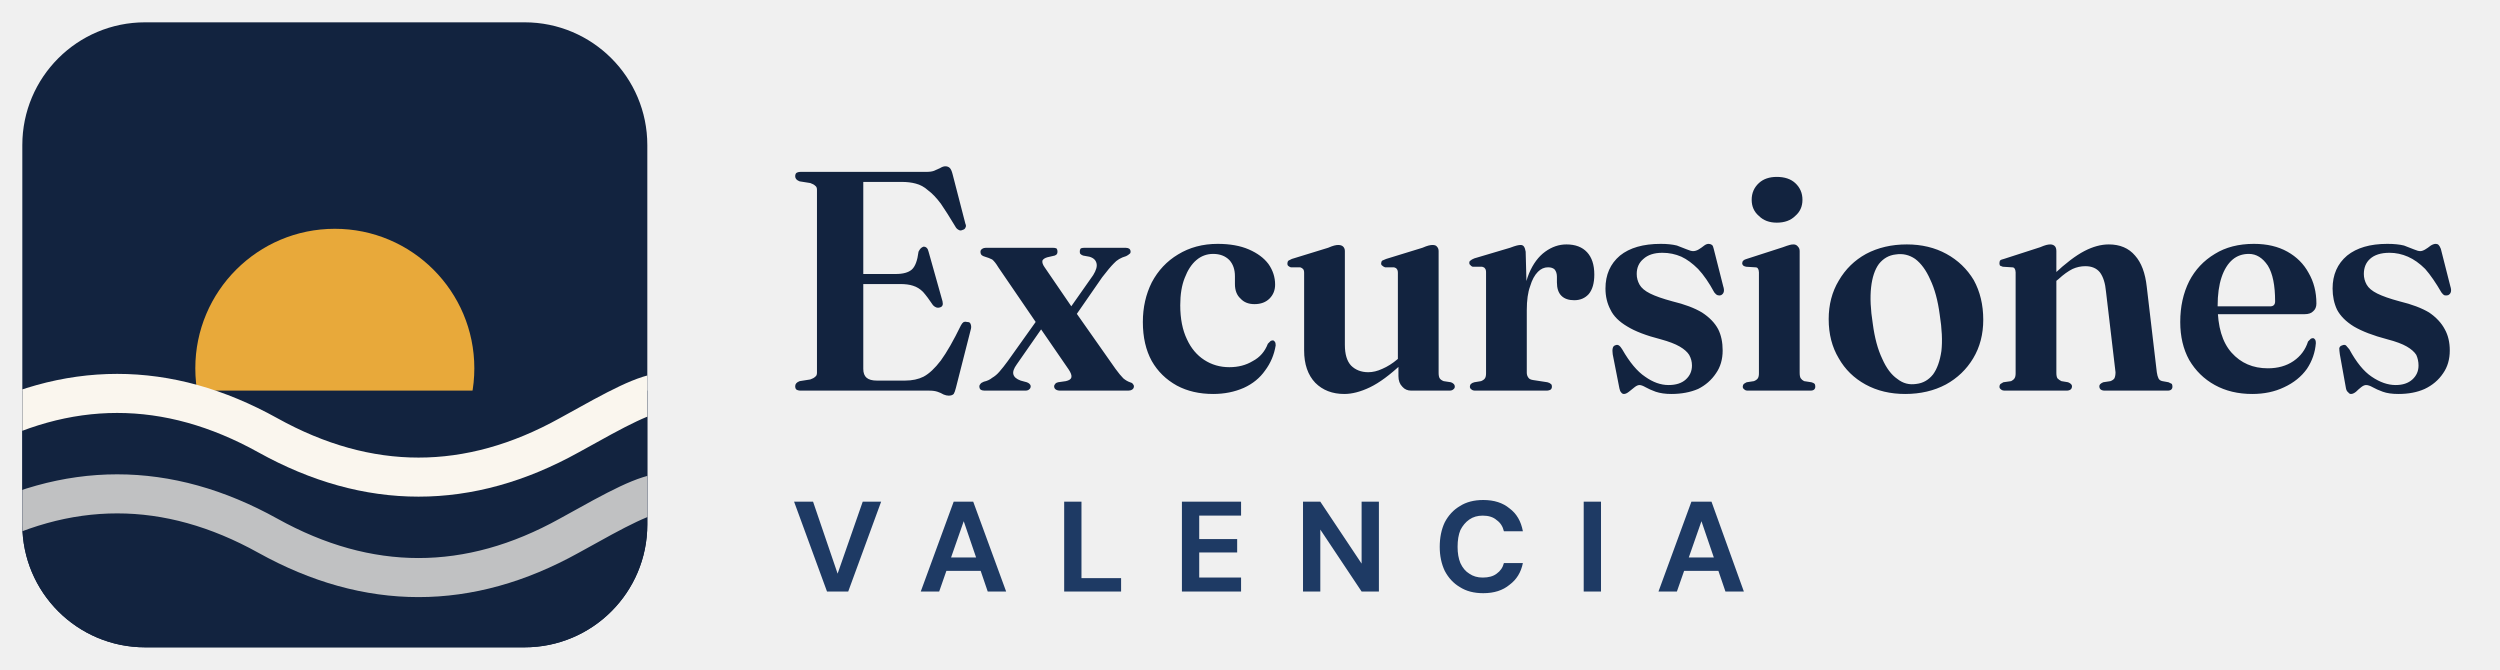
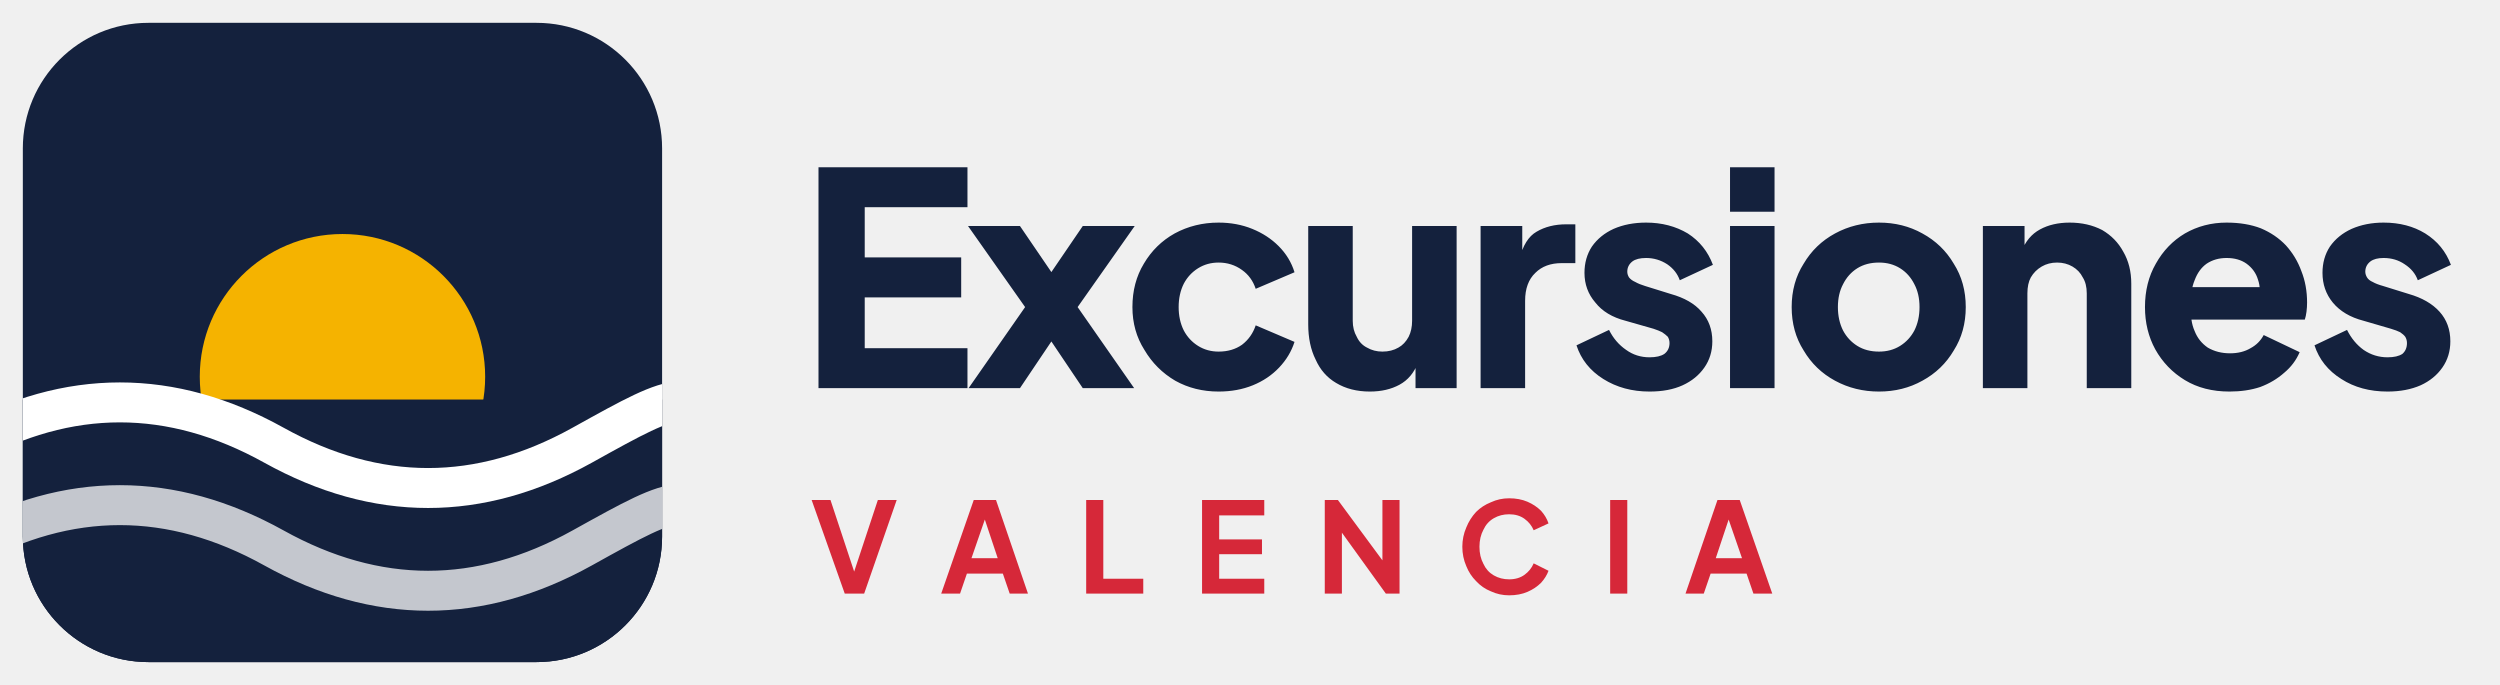
- <svg xmlns="http://www.w3.org/2000/svg" viewBox="0 0 448 120" width="448" height="120" role="img" aria-label="Excursiones Valencia">
+ <svg xmlns="http://www.w3.org/2000/svg" viewBox="0 0 438 120" width="438" height="120" role="img" aria-label="Excursiones Valencia">
  <defs>
    <clipPath id="sello-c">
      <rect x="4" y="4" width="112" height="112" rx="22" />
    </clipPath>
  </defs>
-   <rect x="4" y="4" width="112" height="112" rx="22" fill="#12233F" />
+   <rect x="4" y="4" width="112" height="112" rx="22" fill="#14213D" />
  <g clip-path="url(#sello-c)">
-     <circle cx="60" cy="66" r="25" fill="#E8A93A" />
-     <rect x="0" y="70" width="120" height="50" fill="#12233F" />
-     <path d="M-6 78 C 12 68, 30 68, 48 78 S 84 88, 102 78 S 120 68, 132 76" fill="none" stroke="#FAF6EE" stroke-width="7" stroke-linecap="round" />
-     <path d="M-6 96 C 12 86, 30 86, 48 96 S 84 106, 102 96 S 120 86, 132 94" fill="none" stroke="#FAF6EE" stroke-width="7" stroke-linecap="round" opacity="0.75" />
+     <circle cx="60" cy="66" r="25" fill="#F5B300" />
+     <rect x="0" y="70" width="120" height="50" fill="#14213D" />
+     <path d="M-6 78 C 12 68, 30 68, 48 78 S 84 88, 102 78 S 120 68, 132 76" fill="none" stroke="#FFFFFF" stroke-width="7" stroke-linecap="round" />
+     <path d="M-6 96 C 12 86, 30 86, 48 96 S 84 106, 102 96 S 120 86, 132 94" fill="none" stroke="#FFFFFF" stroke-width="7" stroke-linecap="round" opacity="0.75" />
  </g>
-   <path d="M152.3 50.9L152.3 49.1L160.5 49.1Q162.5 49.1 163.4 48.3Q164.3 47.5 164.6 45.1L164.6 45.1Q164.8 44.7 165.0 44.5Q165.2 44.3 165.5 44.2L165.5 44.2Q166.2 44.2 166.4 45.1L166.4 45.1L168.9 54.0Q169.0 54.5 168.9 54.7Q168.8 55.0 168.4 55.1L168.4 55.1Q168.1 55.2 167.8 55.1Q167.5 55.0 167.2 54.7L167.2 54.7Q166.2 53.2 165.4 52.3Q164.6 51.5 163.6 51.2Q162.7 50.9 161.3 50.9L161.3 50.9L152.3 50.9ZM142.5 31.6L142.5 31.6Q142.5 31.2 142.7 31.0Q143.0 30.8 143.5 30.8L143.5 30.8L166.0 30.8Q166.9 30.8 167.4 30.6Q168.0 30.3 168.5 30.1Q169.0 29.8 169.4 29.8L169.4 29.8Q169.9 29.8 170.2 30.1Q170.5 30.4 170.7 31.2L170.7 31.2L173.0 40.1Q173.2 40.5 173.0 40.8Q172.9 41.1 172.5 41.2L172.5 41.2Q172.1 41.4 171.8 41.2Q171.4 41.0 171.2 40.6L171.2 40.6Q169.7 38.1 168.6 36.5Q167.4 34.9 166.3 34.1Q165.3 33.2 164.1 32.9Q163.0 32.6 161.6 32.6L161.6 32.6L154.7 32.6L154.7 66.1Q154.7 67.2 155.3 67.7Q155.9 68.2 157.1 68.2L157.1 68.2L162.2 68.2Q164.1 68.2 165.5 67.5Q167.0 66.7 168.6 64.6Q170.2 62.4 172.2 58.3L172.2 58.3Q172.4 57.9 172.7 57.7Q173.0 57.6 173.3 57.7L173.3 57.7Q173.8 57.7 173.9 58.0Q174.1 58.4 174.0 58.9L174.0 58.9L171.3 69.5Q171.1 70.3 170.9 70.6Q170.6 70.9 170.0 70.9L170.0 70.9Q169.6 70.9 169.1 70.7Q168.6 70.4 168.0 70.2Q167.4 70 166.5 70L166.5 70L143.5 70Q143.0 70 142.7 69.8Q142.5 69.6 142.5 69.2L142.5 69.2Q142.5 68.6 143.3 68.3L143.3 68.3L145.2 68.0Q145.8 67.8 146.1 67.5Q146.4 67.3 146.4 66.8L146.4 66.8L146.4 34.0Q146.4 33.5 146.1 33.3Q145.8 33.0 145.2 32.8L145.2 32.8L143.3 32.5Q142.5 32.2 142.5 31.6ZM180.6 64.7L186.3 56.7L187.7 57.4L182.2 65.3Q181.4 66.4 181.6 67.1Q181.8 67.8 182.9 68.2L182.9 68.2L184.0 68.5Q184.3 68.6 184.5 68.8Q184.7 69.0 184.7 69.2L184.7 69.2Q184.7 69.6 184.4 69.8Q184.2 70.0 183.7 70.0L183.7 70.0L176.4 70.0Q176.0 70.0 175.7 69.8Q175.5 69.6 175.5 69.2L175.5 69.2Q175.5 69.0 175.7 68.8Q175.8 68.6 176.3 68.4L176.3 68.4Q177.2 68.2 177.8 67.7Q178.5 67.3 179.1 66.6Q179.8 65.8 180.6 64.7L180.6 64.7ZM187.2 47.9L187.2 47.9L192.6 55.8L192.8 56.0L199.9 66.1Q200.7 67.2 201.3 67.8Q201.9 68.3 202.5 68.5L202.5 68.5Q202.9 68.6 203.0 68.8Q203.2 69.0 203.2 69.2L203.2 69.2Q203.2 69.6 202.9 69.8Q202.6 70 202.2 70L202.2 70L190.0 70Q189.5 70 189.2 69.8Q188.9 69.6 188.9 69.2L188.9 69.2Q188.9 69.0 189.1 68.8Q189.2 68.6 189.6 68.5L189.6 68.5L191.0 68.3Q191.9 68.1 192.0 67.6Q192.1 67.1 191.5 66.2L191.5 66.2L186.0 58.2L185.8 58.0L178.9 47.9Q178.3 46.9 177.8 46.5Q177.2 46.2 176.5 46.0L176.5 46.0Q176.1 45.9 175.9 45.7Q175.7 45.5 175.7 45.1L175.7 45.1Q175.7 44.8 176.0 44.6Q176.3 44.4 176.7 44.4L176.7 44.4L188.6 44.4Q189 44.4 189.3 44.5Q189.5 44.7 189.5 45.1L189.5 45.1Q189.5 45.4 189.4 45.5Q189.3 45.7 189.0 45.8L189.0 45.8L187.7 46.1Q187.0 46.3 186.8 46.7Q186.7 47.2 187.2 47.9ZM197.5 49.7L192.1 57.5L190.7 56.7L195.9 49.3Q196.7 48.0 196.5 47.2Q196.3 46.3 195.2 46.0L195.2 46.0L194.1 45.8Q193.8 45.7 193.6 45.5Q193.5 45.4 193.5 45.1L193.5 45.1Q193.5 44.7 193.7 44.5Q194.0 44.4 194.4 44.4L194.4 44.4L201.7 44.4Q202.1 44.4 202.4 44.6Q202.6 44.8 202.6 45.1L202.6 45.1Q202.6 45.4 202.4 45.5Q202.2 45.7 201.8 45.9L201.8 45.9Q200.4 46.3 199.6 47.2Q198.8 48.0 197.5 49.7L197.5 49.7ZM228.5 51.0L228.5 51.0Q228.5 52.5 227.5 53.5Q226.5 54.5 224.8 54.5L224.8 54.5Q223.2 54.5 222.3 53.5Q221.3 52.6 221.3 50.9L221.3 50.9L221.3 49.5Q221.3 47.7 220.3 46.6Q219.2 45.5 217.4 45.5L217.4 45.5Q215.7 45.5 214.4 46.6Q213.1 47.7 212.3 49.8Q211.5 51.8 211.5 54.7L211.5 54.7Q211.5 58.3 212.7 60.8Q213.8 63.2 215.8 64.5Q217.8 65.8 220.3 65.8L220.3 65.8Q222.7 65.8 224.5 64.7Q226.4 63.7 227.2 61.6L227.2 61.6Q227.5 61.3 227.7 61.1Q227.9 61.0 228.1 61.0L228.1 61.0Q228.3 61.0 228.5 61.3Q228.6 61.5 228.6 61.9L228.6 61.9Q228.2 64.4 226.7 66.4Q225.3 68.4 222.9 69.5Q220.4 70.6 217.4 70.6L217.4 70.6Q213.7 70.6 210.9 69.1Q208.0 67.5 206.4 64.7Q204.8 61.8 204.8 57.7L204.8 57.7Q204.8 53.8 206.4 50.6Q208.1 47.4 211.1 45.6Q214.2 43.7 218.2 43.7L218.2 43.7Q221.5 43.7 223.8 44.7Q226.1 45.7 227.3 47.3Q228.5 49.0 228.5 51.0ZM250.6 67.4L250.6 67.4L250.6 65.0L250.5 64.9L250.5 48.9Q250.5 48.4 250.3 48.2Q250.2 48.0 249.8 47.9L249.8 47.9L248.2 47.9Q247.9 47.8 247.7 47.6Q247.5 47.5 247.5 47.2L247.5 47.2Q247.5 46.9 247.7 46.7Q247.9 46.6 248.4 46.4L248.4 46.4L254.9 44.4Q255.6 44.1 256.0 44.0Q256.4 43.9 256.7 43.9L256.7 43.9Q257.3 43.9 257.5 44.2Q257.8 44.5 257.8 45.0L257.8 45.0L257.8 66.8Q257.8 67.5 258.0 67.8Q258.2 68.1 258.7 68.3L258.7 68.3L260.0 68.5Q260.3 68.6 260.5 68.8Q260.7 69.0 260.7 69.3L260.7 69.3Q260.7 69.6 260.4 69.8Q260.2 70 259.7 70L259.7 70L252.9 70Q251.9 70 251.3 69.3Q250.6 68.6 250.6 67.4ZM233.7 62.8L233.7 62.8L233.7 48.9Q233.7 48.4 233.5 48.2Q233.3 48.0 233.0 47.9L233.0 47.9L231.3 47.9Q231 47.8 230.8 47.6Q230.7 47.5 230.7 47.2L230.7 47.2Q230.7 46.9 230.9 46.7Q231.1 46.6 231.5 46.4L231.5 46.4L238 44.4Q238.7 44.1 239.1 44.0Q239.5 43.9 239.8 43.9L239.8 43.9Q240.4 43.9 240.7 44.2Q241.0 44.5 241.0 45.0L241.0 45.0L241.0 61.8Q241.0 64.3 242.1 65.5Q243.3 66.7 245.2 66.7L245.2 66.7Q246.4 66.7 247.7 66.1Q249.1 65.5 250.4 64.4L250.4 64.4L251.5 63.4L252.3 64.3L251.2 65.2Q248.0 68.2 245.5 69.4Q243.0 70.6 240.9 70.6L240.9 70.6Q237.7 70.6 235.7 68.6Q233.7 66.5 233.7 62.8ZM273.6 55.6L272.9 55.6Q272.9 51.7 274.0 49.0Q275.1 46.4 276.9 45.1Q278.7 43.8 280.7 43.8L280.7 43.8Q283.1 43.8 284.4 45.2Q285.7 46.6 285.7 49.2L285.7 49.2Q285.7 51.5 284.7 52.7Q283.7 53.8 282.1 53.8L282.1 53.8Q280.6 53.8 279.8 53.0Q279.0 52.2 279.0 50.6L279.0 50.6L279.0 49.6Q279.0 48.8 278.6 48.3Q278.2 47.9 277.4 47.9L277.4 47.9Q276.4 47.9 275.6 48.7Q274.7 49.6 274.2 51.3Q273.6 52.9 273.6 55.6L273.6 55.6ZM273.4 45.1L273.4 45.1L273.6 52.8L273.6 66.8Q273.6 67.3 273.9 67.7Q274.1 68.0 274.7 68.1L274.7 68.1L277.3 68.5Q277.7 68.6 277.9 68.8Q278.1 68.9 278.1 69.3L278.1 69.3Q278.1 69.6 277.9 69.8Q277.6 70 277.1 70L277.1 70L264.4 70Q263.9 70 263.7 69.8Q263.4 69.6 263.4 69.3L263.4 69.3Q263.4 69.0 263.6 68.8Q263.8 68.6 264.2 68.5L264.2 68.5L265.4 68.3Q265.9 68.1 266.1 67.8Q266.3 67.5 266.3 66.9L266.3 66.9L266.3 48.8Q266.3 48.3 266.1 48.1Q266.0 47.9 265.6 47.8L265.6 47.8L263.9 47.8Q263.6 47.7 263.5 47.5Q263.3 47.4 263.3 47.1L263.3 47.1Q263.3 46.8 263.5 46.7Q263.7 46.5 264.2 46.3L264.2 46.3L270.6 44.4Q271.4 44.1 271.8 44.0Q272.2 43.9 272.5 43.9L272.5 43.9Q272.9 43.9 273.1 44.2Q273.3 44.5 273.4 45.1ZM299.0 69.0L299.0 69.0Q301.0 69.0 302.1 68.0Q303.2 67.0 303.2 65.5L303.2 65.5Q303.2 64.5 302.7 63.6Q302.2 62.8 301.0 62.1Q299.8 61.4 297.6 60.8L297.6 60.8Q293.7 59.8 291.6 58.5Q289.4 57.2 288.6 55.5Q287.7 53.8 287.7 51.7L287.7 51.7Q287.7 48.0 290.3 45.8Q292.9 43.7 297.6 43.7L297.6 43.7Q299.3 43.7 300.5 44.0Q301.6 44.4 302.3 44.7Q303.0 45.0 303.4 45.0L303.4 45.0Q303.9 45.0 304.4 44.7Q304.9 44.4 305.4 44.0Q305.8 43.7 306.2 43.7L306.2 43.7Q306.5 43.7 306.8 43.9Q307.0 44.1 307.1 44.6L307.1 44.6L308.8 51.3Q309.0 51.9 308.9 52.3Q308.8 52.7 308.4 52.9L308.4 52.9Q308.1 53.0 307.8 52.9Q307.5 52.8 307.2 52.4L307.2 52.4Q305.8 49.8 304.3 48.2Q302.8 46.7 301.3 46.0Q299.7 45.3 297.9 45.3L297.9 45.3Q295.7 45.3 294.5 46.4Q293.3 47.4 293.3 49.1L293.3 49.1Q293.3 50.1 293.8 51.0Q294.3 51.9 295.7 52.6Q297.1 53.3 299.7 54.0L299.7 54.0Q303.0 54.8 305.0 56.0Q307.0 57.3 307.9 59.0Q308.7 60.6 308.7 62.8L308.7 62.8Q308.7 65.2 307.5 66.9Q306.3 68.7 304.3 69.7Q302.2 70.6 299.5 70.6L299.5 70.6Q297.9 70.6 296.7 70.2Q295.6 69.8 294.9 69.4Q294.2 69.0 293.8 69.0L293.8 69.0Q293.4 69.0 292.9 69.4Q292.4 69.8 291.9 70.2Q291.4 70.6 291.0 70.6L291.0 70.6Q290.7 70.6 290.5 70.3Q290.3 70.1 290.2 69.6L290.2 69.6L289.0 63.5Q288.9 62.8 289.0 62.4Q289.1 62.0 289.4 61.9L289.4 61.9Q289.8 61.7 290.1 61.9Q290.4 62.1 290.7 62.6L290.7 62.6Q292.7 66.1 294.8 67.5Q296.9 69.0 299.0 69.0ZM322.5 45.0L322.5 45.0L322.5 66.8Q322.5 67.5 322.7 67.8Q322.9 68.1 323.3 68.3L323.3 68.3L324.6 68.5Q325.0 68.6 325.2 68.8Q325.3 69.0 325.3 69.3L325.3 69.3Q325.3 69.6 325.1 69.8Q324.9 70 324.4 70L324.4 70L313.2 70Q312.8 70 312.6 69.8Q312.3 69.6 312.3 69.3L312.3 69.3Q312.3 69.0 312.5 68.8Q312.6 68.7 313.0 68.5L313.0 68.5L314.3 68.3Q314.8 68.1 315.0 67.8Q315.2 67.5 315.2 66.9L315.2 66.9L315.2 48.8Q315.2 48.4 315.0 48.1Q314.9 47.9 314.5 47.9L314.5 47.9L312.9 47.8Q312.5 47.7 312.4 47.6Q312.2 47.4 312.2 47.2L312.2 47.2Q312.2 46.9 312.4 46.7Q312.6 46.5 313.0 46.4L313.0 46.4L319.5 44.3Q320.3 44.0 320.7 43.9Q321.0 43.8 321.4 43.8L321.4 43.8Q321.9 43.8 322.2 44.2Q322.5 44.5 322.5 45.0ZM318.4 39.9L318.4 39.9Q316.4 39.9 315.2 38.7Q313.9 37.6 313.9 35.8L313.9 35.8Q313.9 34.0 315.2 32.8Q316.4 31.7 318.4 31.7L318.4 31.7Q320.5 31.7 321.7 32.8Q323.0 34.0 323.0 35.8L323.0 35.8Q323.0 37.6 321.7 38.7Q320.5 39.9 318.4 39.9ZM341.7 43.8L341.7 43.8Q345.7 43.8 348.8 45.5Q351.9 47.2 353.7 50.2Q355.4 53.3 355.4 57.3L355.4 57.3Q355.4 61.2 353.6 64.2Q351.8 67.2 348.7 68.9Q345.5 70.6 341.4 70.6L341.4 70.6Q337.4 70.6 334.3 68.9Q331.2 67.2 329.5 64.2Q327.7 61.2 327.7 57.2L327.7 57.2Q327.7 53.3 329.5 50.3Q331.3 47.2 334.4 45.5Q337.6 43.8 341.7 43.8ZM343.4 68.8L343.4 68.8Q345.2 68.6 346.4 67.1Q347.5 65.6 347.9 62.9Q348.2 60.2 347.6 56.4L347.6 56.4Q347.1 52.6 345.9 50.1Q344.8 47.6 343.2 46.4Q341.6 45.3 339.7 45.6L339.7 45.6Q337.9 45.8 336.7 47.3Q335.6 48.8 335.3 51.5Q335.0 54.2 335.6 58.0L335.6 58.0Q336.1 61.8 337.3 64.3Q338.4 66.8 340.0 67.9Q341.5 69.1 343.4 68.8ZM368.5 45.0L368.5 45.0L368.5 66.8Q368.5 67.5 368.7 67.8Q369.0 68.1 369.4 68.3L369.4 68.3L370.6 68.5Q371.3 68.8 371.3 69.2L371.3 69.2Q371.3 70 370.3 70L370.3 70L359.3 70Q358.8 70 358.6 69.8Q358.3 69.6 358.3 69.3L358.3 69.3Q358.3 69.0 358.5 68.8Q358.7 68.7 359.0 68.5L359.0 68.5L360.4 68.3Q360.8 68.1 361.0 67.8Q361.2 67.5 361.2 66.9L361.2 66.9L361.2 48.8Q361.2 48.4 361.0 48.1Q360.9 47.9 360.5 47.9L360.5 47.9L358.9 47.8Q358.6 47.7 358.4 47.6Q358.3 47.4 358.3 47.2L358.3 47.2Q358.3 46.9 358.4 46.7Q358.6 46.5 359.1 46.4L359.1 46.4L365.6 44.3Q366.3 44.0 366.7 43.9Q367.1 43.8 367.4 43.8L367.4 43.8Q368.0 43.8 368.3 44.2Q368.5 44.5 368.5 45.0ZM368.9 50.0L367.8 50.9L367.0 50.0L368.1 49.1Q371.2 46.2 373.5 45.0Q375.8 43.8 377.9 43.8L377.9 43.8Q380.9 43.8 382.6 45.8Q384.3 47.7 384.7 51.4L384.7 51.4L386.5 66.7Q386.6 67.4 386.8 67.8Q387.0 68.2 387.5 68.3L387.5 68.3L388.6 68.5Q389.0 68.7 389.2 68.8Q389.3 69.0 389.3 69.3L389.3 69.3Q389.3 69.6 389.1 69.8Q388.9 70 388.4 70L388.4 70L377.2 70Q376.2 70 376.2 69.2L376.2 69.2Q376.2 68.8 376.9 68.5L376.9 68.5L378.2 68.3Q378.7 68.1 378.9 67.8Q379.1 67.4 379.1 66.7L379.1 66.7L377.4 52.3Q377.2 50.0 376.3 48.8Q375.4 47.7 373.7 47.7L373.7 47.7Q372.5 47.7 371.4 48.2Q370.2 48.8 368.9 50.0L368.9 50.0ZM415.1 54.4L415.1 54.4Q415.1 55.3 414.5 55.8Q414.0 56.3 413.0 56.3L413.0 56.3L395.6 56.3L395.6 54.9L406.8 54.9Q407.7 54.9 407.7 54.0L407.7 54.0Q407.7 49.7 406.4 47.6Q405.0 45.5 403.0 45.5L403.0 45.5Q401.3 45.5 400.1 46.5Q398.8 47.6 398.1 49.7Q397.4 51.8 397.4 54.8L397.4 54.8Q397.4 60.4 399.9 63.2Q402.4 66.0 406.4 66.0L406.4 66.0Q409.1 66.0 411.0 64.7Q412.9 63.4 413.6 61.2L413.6 61.2Q413.9 60.9 414.1 60.7Q414.3 60.6 414.5 60.6L414.5 60.6Q414.7 60.6 414.9 60.9Q415.0 61.1 415.0 61.5L415.0 61.5Q414.8 64.0 413.4 66.1Q411.9 68.2 409.3 69.4Q406.8 70.6 403.6 70.6L403.6 70.6Q399.8 70.6 396.9 69.0Q394.0 67.4 392.3 64.5Q390.7 61.6 390.7 57.7L390.7 57.7Q390.7 53.6 392.3 50.4Q393.9 47.3 396.9 45.5Q399.8 43.7 403.9 43.7L403.9 43.7Q407.4 43.7 409.9 45.1Q412.4 46.5 413.7 48.9Q415.1 51.3 415.1 54.4ZM429.3 69.0L429.3 69.0Q431.2 69.0 432.3 68.0Q433.4 67.0 433.4 65.5L433.4 65.5Q433.4 64.5 433.0 63.6Q432.5 62.8 431.3 62.1Q430.1 61.4 427.8 60.8L427.8 60.8Q424.0 59.8 421.8 58.5Q419.7 57.2 418.8 55.5Q418.0 53.8 418.0 51.7L418.0 51.7Q418.0 48.0 420.6 45.8Q423.2 43.7 427.8 43.7L427.8 43.7Q429.6 43.7 430.8 44.0Q431.9 44.4 432.6 44.7Q433.3 45.0 433.7 45.0L433.7 45.0Q434.1 45.0 434.6 44.7Q435.1 44.4 435.6 44.0Q436.1 43.7 436.5 43.7L436.5 43.7Q436.8 43.7 437.0 43.9Q437.2 44.1 437.4 44.6L437.4 44.6L439.1 51.3Q439.3 51.9 439.2 52.3Q439.1 52.7 438.7 52.9L438.7 52.9Q438.3 53.0 438.0 52.9Q437.8 52.8 437.5 52.4L437.5 52.4Q436.0 49.8 434.6 48.2Q433.1 46.7 431.5 46.0Q429.9 45.3 428.2 45.3L428.2 45.3Q425.9 45.3 424.7 46.4Q423.6 47.4 423.6 49.1L423.6 49.1Q423.6 50.1 424.1 51.0Q424.6 51.9 426.0 52.6Q427.4 53.3 430.0 54.0L430.0 54.0Q433.3 54.8 435.3 56.0Q437.2 57.3 438.1 59.0Q439.0 60.6 439.0 62.8L439.0 62.8Q439.0 65.2 437.8 66.9Q436.6 68.7 434.5 69.7Q432.5 70.6 429.8 70.6L429.8 70.6Q428.1 70.6 427.0 70.2Q425.9 69.8 425.2 69.4Q424.5 69.0 424.0 69.0L424.0 69.0Q423.6 69.0 423.1 69.4Q422.6 69.8 422.2 70.2Q421.7 70.6 421.3 70.6L421.3 70.6Q421.0 70.6 420.8 70.3Q420.5 70.1 420.4 69.6L420.4 69.6L419.3 63.5Q419.2 62.8 419.2 62.4Q419.3 62.0 419.7 61.9L419.7 61.9Q420.1 61.7 420.4 61.9Q420.6 62.1 421.0 62.6L421.0 62.6Q422.9 66.1 425.0 67.5Q427.2 69.0 429.3 69.0Z" fill="#12233F" />
-   <path d="M152.0 106L148.2 106L142.3 89.9L145.7 89.9L150.1 102.8L150.1 102.8L154.6 89.9L157.9 89.9L152.0 106ZM168.3 106L165.0 106L170.9 89.9L174.4 89.9L180.3 106L177.0 106L172.7 93.4L172.7 93.4L168.3 106ZM177.4 102.3L167.6 102.3L168.4 99.9L176.6 99.9L177.4 102.3ZM200.9 106L190.7 106L190.7 89.9L193.8 89.9L193.8 103.6L200.9 103.6L200.9 106ZM222.4 106L211.8 106L211.8 89.9L222.4 89.9L222.4 92.4L214.9 92.4L214.9 96.6L221.7 96.6L221.7 99.0L214.9 99.0L214.9 103.5L222.4 103.5L222.4 106ZM236.6 106L233.5 106L233.5 89.9L236.6 89.9L244.0 101.0L244.0 101.0L244.0 89.9L247.1 89.9L247.1 106L244.0 106L236.6 94.9L236.6 94.9L236.6 106ZM265.8 106.3L265.8 106.3Q263.3 106.3 261.6 105.2Q259.9 104.2 258.9 102.3Q258.0 100.4 258.0 98.0L258.0 98.0Q258.0 95.5 258.9 93.6Q259.9 91.7 261.6 90.7Q263.3 89.6 265.8 89.6L265.8 89.6Q268.7 89.6 270.5 91.1Q272.4 92.5 272.9 95.2L272.9 95.2L269.5 95.2Q269.2 93.9 268.2 93.2Q267.3 92.4 265.7 92.4L265.7 92.4Q264.3 92.4 263.3 93.1Q262.3 93.8 261.7 95.0Q261.2 96.2 261.2 98.0L261.2 98.0Q261.2 99.7 261.7 100.9Q262.3 102.2 263.3 102.8Q264.3 103.5 265.7 103.5L265.7 103.5Q267.3 103.5 268.2 102.8Q269.2 102.1 269.5 100.9L269.5 100.9L272.9 100.9Q272.4 103.4 270.5 104.8Q268.7 106.3 265.8 106.3ZM286.9 106L283.8 106L283.8 89.9L286.9 89.9L286.9 106ZM300.5 106L297.2 106L303.1 89.9L306.7 89.9L312.5 106L309.2 106L304.9 93.4L304.9 93.4L300.5 106ZM309.7 102.3L299.8 102.3L300.7 99.9L308.9 99.9L309.7 102.3Z" fill="#1E3A64" />
+   <path d="M169.5 68L143.4 68L143.4 29.3L169.5 29.3L169.5 36.3L151.5 36.3L151.5 45.1L168.4 45.1L168.4 52.1L151.5 52.1L151.5 61.0L169.5 61.0L169.5 68ZM178.7 68L169.7 68L179.6 53.8L169.6 39.6L178.7 39.6L186.2 50.6L182.2 50.6L189.7 39.6L198.8 39.6L188.8 53.8L198.7 68L189.7 68L182.3 57.0L186.1 57.0L178.7 68ZM213.5 68.6L213.5 68.6Q209.3 68.6 205.9 66.7Q202.5 64.7 200.5 61.3Q198.4 58.0 198.4 53.8L198.4 53.8Q198.4 49.5 200.4 46.2Q202.4 42.8 205.8 40.9Q209.3 39.0 213.5 39.0L213.5 39.0Q216.7 39.0 219.4 40.1Q222.1 41.2 224.0 43.1Q226.0 45.1 226.8 47.7L226.8 47.7L220.0 50.6Q219.3 48.5 217.6 47.3Q215.8 46.0 213.5 46.0L213.5 46.0Q211.5 46.0 209.9 47.0Q208.3 48.0 207.4 49.7Q206.5 51.5 206.5 53.8L206.5 53.8Q206.5 56.1 207.4 57.9Q208.3 59.6 209.9 60.6Q211.5 61.6 213.5 61.6L213.5 61.6Q215.9 61.6 217.6 60.4Q219.3 59.1 220.0 57.0L220.0 57.0L226.8 59.9Q226.0 62.4 224.1 64.4Q222.2 66.4 219.5 67.5Q216.8 68.6 213.5 68.6ZM240.0 68.6L240.0 68.6Q236.6 68.6 234.1 67.1Q231.7 65.7 230.5 63.0Q229.2 60.4 229.2 56.8L229.2 56.8L229.2 39.6L237.0 39.6L237.0 56.2Q237.0 57.8 237.7 59.0Q238.3 60.3 239.5 60.9Q240.7 61.6 242.2 61.6L242.2 61.6Q243.8 61.6 245.0 60.9Q246.1 60.3 246.8 59.0Q247.4 57.8 247.4 56.2L247.4 56.2L247.4 39.6L255.2 39.6L255.2 68L248.0 68L248.0 62.4L248.4 63.6Q247.4 66.2 245.2 67.4Q243.0 68.6 240.0 68.6ZM267.2 68L259.4 68L259.4 39.6L266.7 39.6L266.7 46.4L266.2 45.4Q267.1 41.8 269.2 40.6Q271.4 39.3 274.4 39.3L274.4 39.3L276.0 39.3L276.0 46.1L273.6 46.1Q270.7 46.1 269.0 47.8Q267.2 49.5 267.2 52.7L267.2 52.7L267.2 68ZM289.0 68.6L289.0 68.6Q284.4 68.6 280.9 66.4Q277.4 64.2 276.2 60.5L276.2 60.5L281.9 57.8Q283.0 60.0 284.9 61.3Q286.7 62.6 289.0 62.6L289.0 62.6Q290.7 62.6 291.6 62.0Q292.5 61.3 292.5 60.1L292.5 60.1Q292.5 59.5 292.2 59.0Q291.8 58.6 291.2 58.2Q290.6 57.9 289.7 57.6L289.7 57.6L284.8 56.2Q281.3 55.3 279.5 53.0Q277.6 50.8 277.6 47.8L277.6 47.8Q277.6 45.2 278.9 43.2Q280.3 41.2 282.7 40.1Q285.2 39.0 288.4 39.0L288.4 39.0Q292.5 39.0 295.7 40.9Q298.8 42.9 300.1 46.4L300.1 46.4L294.3 49.1Q293.7 47.4 292.1 46.3Q290.4 45.2 288.4 45.2L288.4 45.2Q286.8 45.2 286.0 45.8Q285.1 46.5 285.1 47.6L285.1 47.6Q285.1 48.1 285.4 48.6Q285.8 49.1 286.5 49.4Q287.2 49.8 288.2 50.1L288.2 50.1L292.7 51.5Q296.3 52.5 298.1 54.6Q300.0 56.7 300.0 59.8L300.0 59.8Q300.0 62.4 298.6 64.4Q297.2 66.4 294.8 67.5Q292.4 68.6 289.0 68.6ZM310.9 68L303.1 68L303.1 39.6L310.9 39.6L310.9 68ZM310.9 37.1L303.1 37.1L303.1 29.3L310.9 29.3L310.9 37.1ZM329.2 68.6L329.2 68.6Q325.0 68.6 321.5 66.7Q318.0 64.8 316.0 61.4Q313.9 58.1 313.9 53.8L313.9 53.8Q313.9 49.5 316.0 46.2Q318.0 42.8 321.5 40.9Q325.0 39.0 329.2 39.0L329.2 39.0Q333.4 39.0 336.8 40.9Q340.3 42.8 342.3 46.2Q344.4 49.5 344.4 53.8L344.4 53.8Q344.4 58.1 342.3 61.4Q340.3 64.8 336.8 66.7Q333.4 68.6 329.2 68.6ZM329.2 61.6L329.2 61.6Q331.3 61.6 332.9 60.6Q334.5 59.6 335.4 57.9Q336.3 56.1 336.3 53.8L336.3 53.8Q336.3 51.5 335.4 49.8Q334.5 48.0 332.9 47.0Q331.3 46.0 329.2 46.0L329.2 46.0Q327.0 46.0 325.4 47.0Q323.8 48.0 322.9 49.8Q322.0 51.5 322.0 53.8L322.0 53.8Q322.0 56.1 322.9 57.9Q323.8 59.6 325.4 60.6Q327.0 61.6 329.2 61.6ZM355.2 68L347.4 68L347.4 39.6L354.7 39.6L354.7 45.2L354.2 44.0Q355.2 41.4 357.4 40.2Q359.6 39.0 362.6 39.0L362.6 39.0Q365.8 39.0 368.3 40.3Q370.7 41.7 372.0 44.1Q373.4 46.5 373.4 49.7L373.4 49.7L373.4 68L365.6 68L365.6 51.4Q365.6 49.7 364.9 48.6Q364.3 47.4 363.1 46.7Q361.9 46.0 360.4 46.0L360.4 46.0Q358.9 46.0 357.7 46.7Q356.5 47.4 355.8 48.6Q355.2 49.7 355.2 51.4L355.2 51.4L355.2 68ZM390.6 68.6L390.6 68.6Q386.1 68.6 382.8 66.6Q379.5 64.6 377.6 61.2Q375.8 57.9 375.8 53.8L375.8 53.8Q375.8 49.5 377.7 46.2Q379.6 42.8 382.8 40.9Q386.1 39.0 390.1 39.0L390.1 39.0Q393.5 39.0 396.1 40.0Q398.7 41.1 400.5 43.0Q402.3 45.0 403.2 47.5Q404.2 50.0 404.2 53.0L404.2 53.0Q404.2 53.8 404.1 54.6Q404.0 55.4 403.8 56.0L403.8 56.0L382.5 56.0L382.5 50.3L399.4 50.3L395.7 53.0Q396.2 50.7 395.6 49.0Q395.1 47.3 393.6 46.2Q392.2 45.2 390.1 45.2L390.1 45.2Q388.1 45.2 386.6 46.2Q385.2 47.2 384.5 49.1Q383.7 51.0 383.9 53.8L383.9 53.8Q383.7 56.2 384.5 58.0Q385.2 59.8 386.8 60.9Q388.5 61.9 390.7 61.9L390.7 61.9Q392.8 61.9 394.3 61.0Q395.8 60.2 396.6 58.7L396.6 58.7L402.9 61.7Q402.0 63.8 400.2 65.3Q398.4 66.9 396.0 67.8Q393.6 68.6 390.6 68.6ZM418.3 68.6L418.3 68.6Q413.6 68.6 410.2 66.4Q406.7 64.2 405.5 60.5L405.5 60.5L411.2 57.8Q412.3 60.0 414.1 61.3Q416.0 62.6 418.3 62.6L418.3 62.6Q420.0 62.6 420.9 62.0Q421.7 61.3 421.7 60.1L421.7 60.1Q421.7 59.5 421.4 59.0Q421.1 58.6 420.5 58.2Q419.9 57.9 418.9 57.6L418.9 57.6L414.1 56.2Q410.6 55.3 408.7 53.0Q406.9 50.8 406.9 47.8L406.9 47.8Q406.9 45.2 408.2 43.2Q409.6 41.2 412.0 40.1Q414.5 39.0 417.6 39.0L417.6 39.0Q421.8 39.0 424.9 40.9Q428.1 42.9 429.4 46.4L429.4 46.4L423.6 49.1Q423.0 47.4 421.3 46.3Q419.7 45.2 417.6 45.2L417.6 45.2Q416.1 45.2 415.3 45.8Q414.4 46.5 414.4 47.6L414.4 47.6Q414.4 48.1 414.7 48.6Q415.0 49.1 415.7 49.4Q416.4 49.8 417.5 50.1L417.5 50.1L422.0 51.5Q425.5 52.5 427.4 54.6Q429.3 56.7 429.3 59.8L429.3 59.8Q429.3 62.4 427.9 64.4Q426.5 66.4 424.1 67.5Q421.6 68.6 418.3 68.6Z" fill="#14213D" />
+   <path d="M151.4 104L148.0 104L142.2 87.6L145.5 87.6L150.0 101.2L149.3 101.2L153.8 87.6L157.1 87.6L151.4 104ZM168.2 104L164.9 104L170.6 87.6L174.5 87.6L180.1 104L176.9 104L175.7 100.5L169.4 100.5L168.2 104ZM173.0 89.7L170.2 97.8L174.8 97.8L172.1 89.7L173.0 89.7ZM200.3 104L190.3 104L190.3 87.6L193.3 87.6L193.3 101.4L200.3 101.4L200.3 104ZM221.5 104L210.6 104L210.6 87.6L221.5 87.6L221.5 90.3L213.6 90.3L213.6 94.5L221.1 94.5L221.1 97.1L213.6 97.1L213.6 101.4L221.5 101.4L221.5 104ZM235.1 104L232.1 104L232.1 87.6L234.4 87.6L243.4 99.8L242.2 100.0L242.2 87.6L245.2 87.6L245.2 104L242.8 104L234.0 91.8L235.1 91.5L235.1 104ZM264.4 104.3L264.4 104.3Q262.7 104.3 261.2 103.6Q259.7 103.0 258.6 101.8Q257.5 100.7 256.9 99.2Q256.2 97.6 256.2 95.8L256.2 95.8Q256.2 94.0 256.9 92.4Q257.5 90.9 258.6 89.7Q259.7 88.6 261.2 88.0Q262.7 87.3 264.4 87.3L264.4 87.3Q266.2 87.3 267.6 87.9Q269.0 88.5 270.0 89.5Q270.9 90.5 271.3 91.7L271.3 91.7L268.7 92.9Q268.2 91.7 267.1 90.9Q266.0 90.1 264.4 90.1L264.4 90.1Q262.9 90.1 261.7 90.8Q260.5 91.5 259.9 92.8Q259.2 94.1 259.2 95.8L259.2 95.8Q259.2 97.5 259.9 98.8Q260.5 100.1 261.7 100.8Q262.9 101.5 264.4 101.5L264.4 101.5Q266.0 101.5 267.1 100.7Q268.2 99.9 268.7 98.7L268.7 98.7L271.3 100.0Q270.9 101.1 270.0 102.1Q269.0 103.1 267.6 103.7Q266.2 104.3 264.4 104.3ZM285.1 104L282.1 104L282.1 87.6L285.1 87.6L285.1 104ZM298.5 104L295.3 104L300.9 87.6L304.8 87.6L310.5 104L307.2 104L306.0 100.5L299.7 100.5L298.5 104ZM303.3 89.7L300.6 97.8L305.2 97.8L302.4 89.7L303.3 89.7Z" fill="#D62839" />
</svg>
